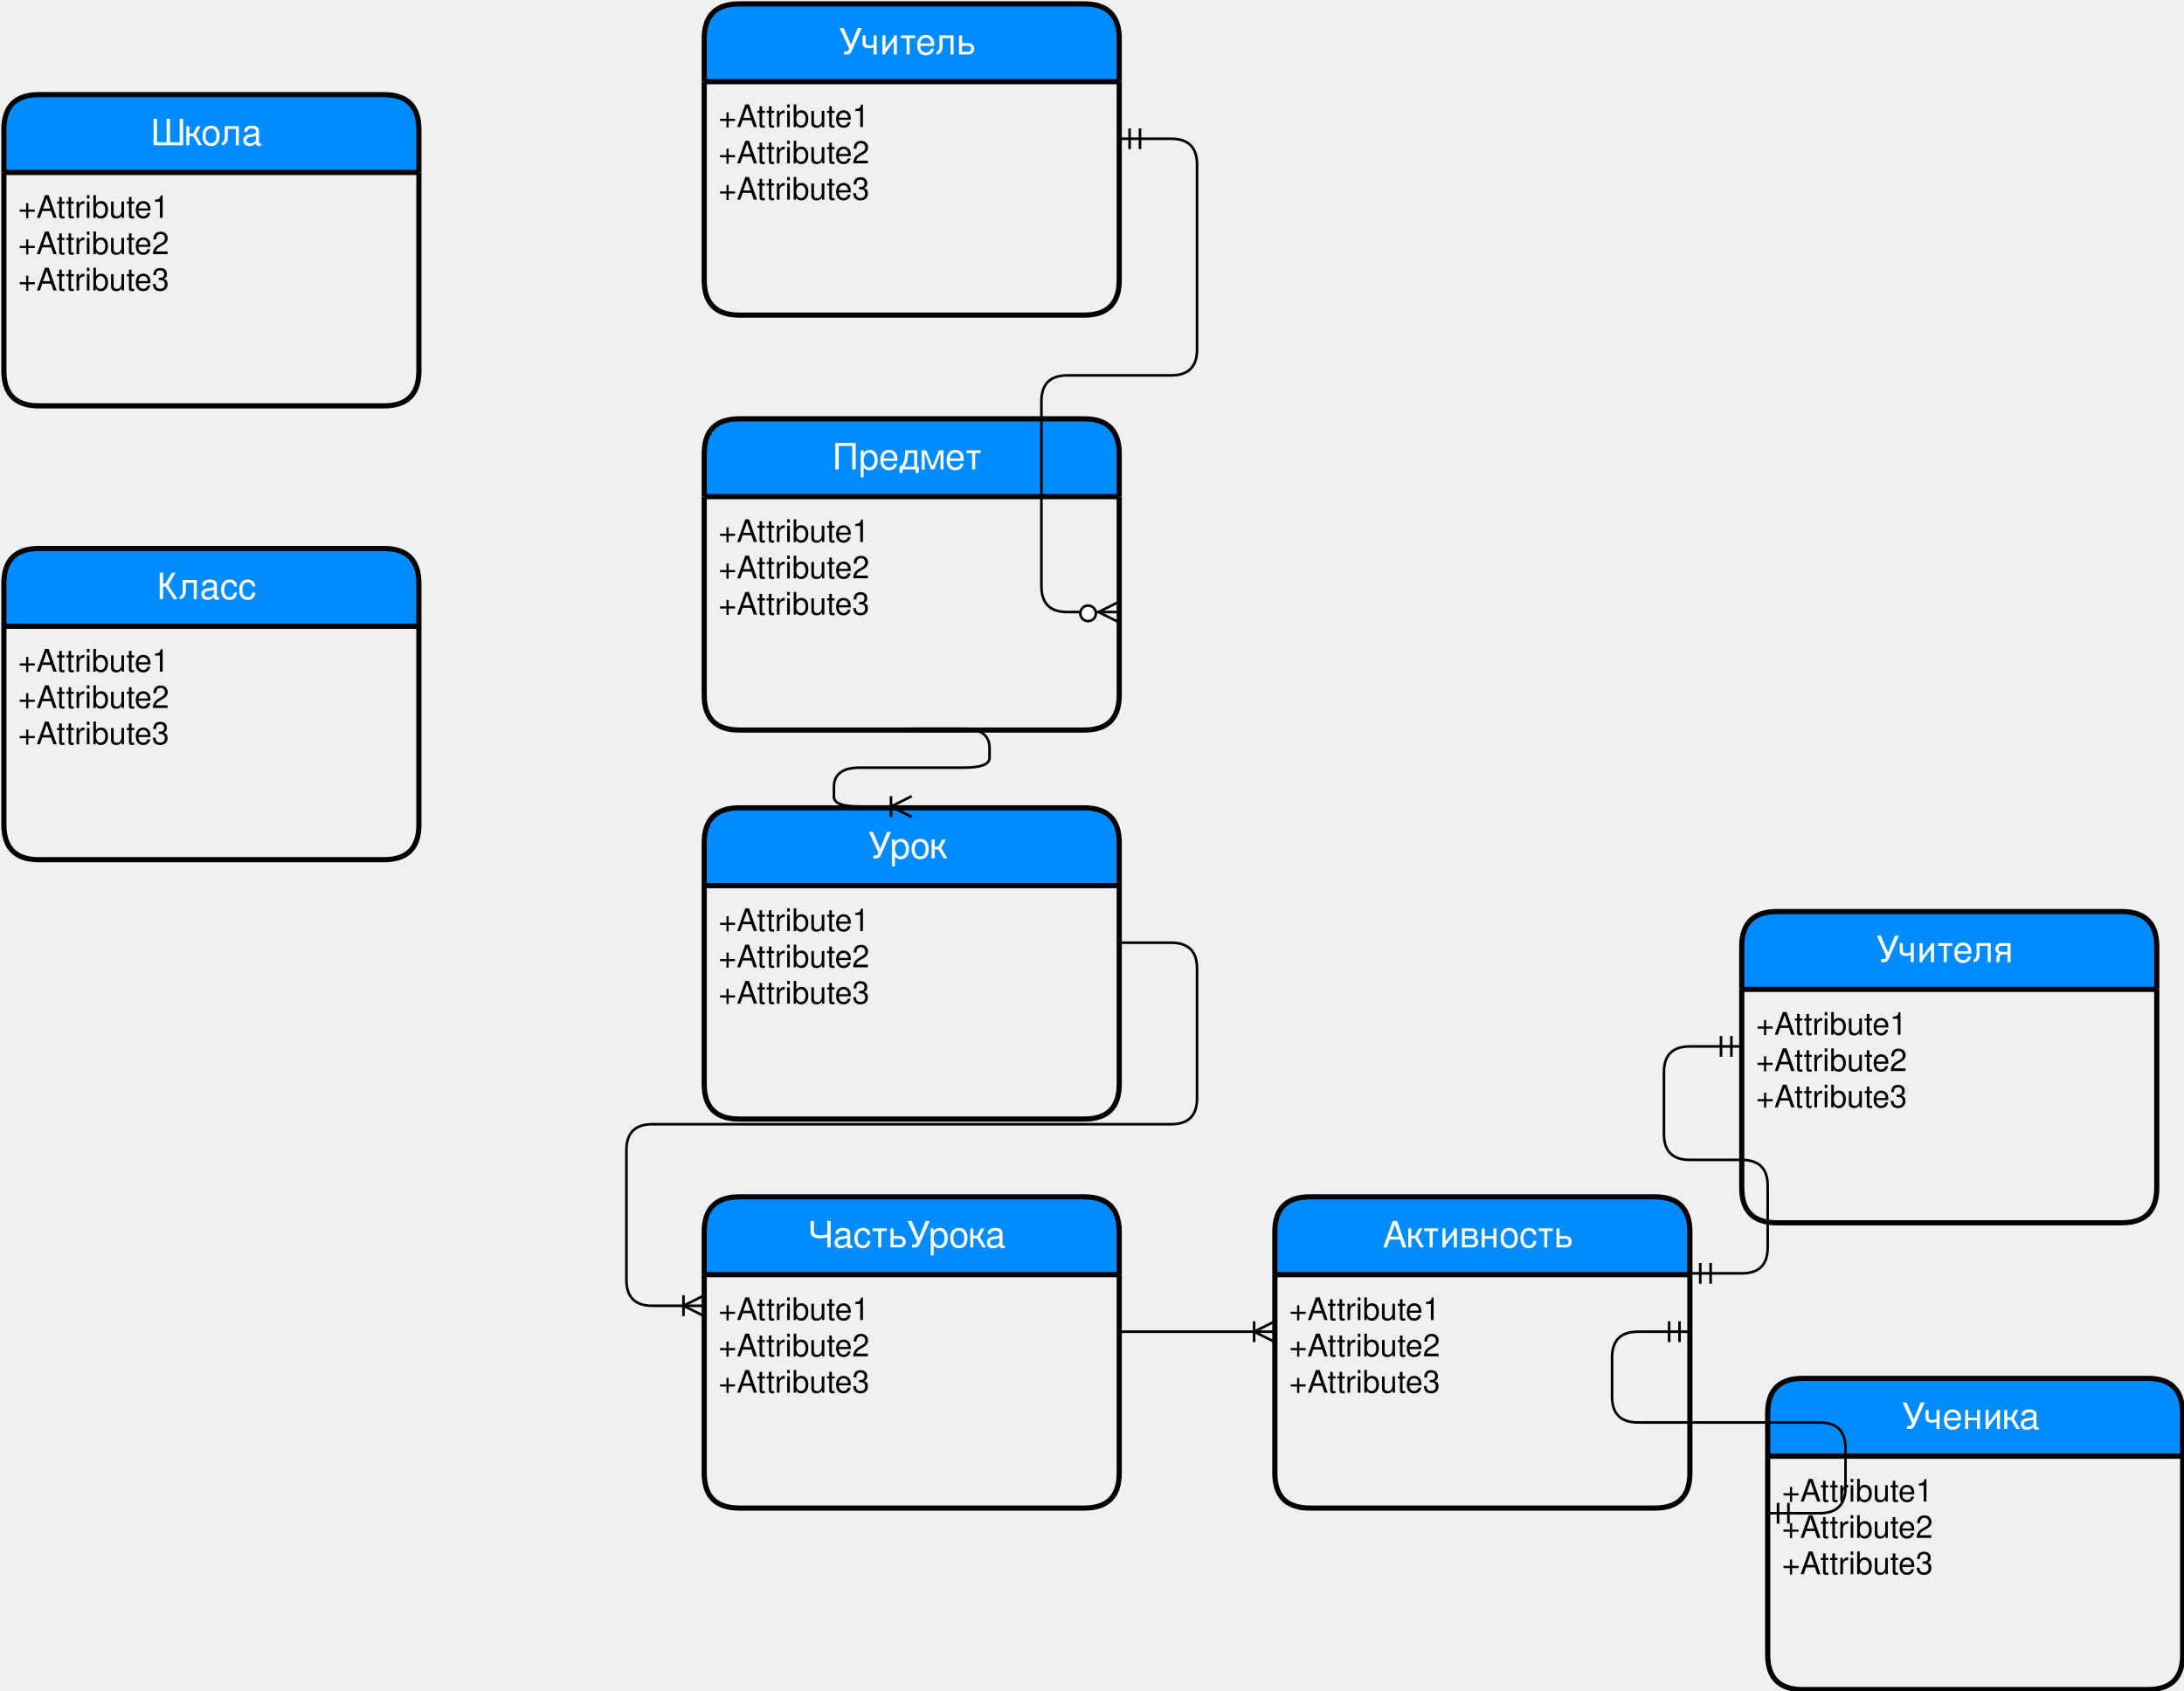
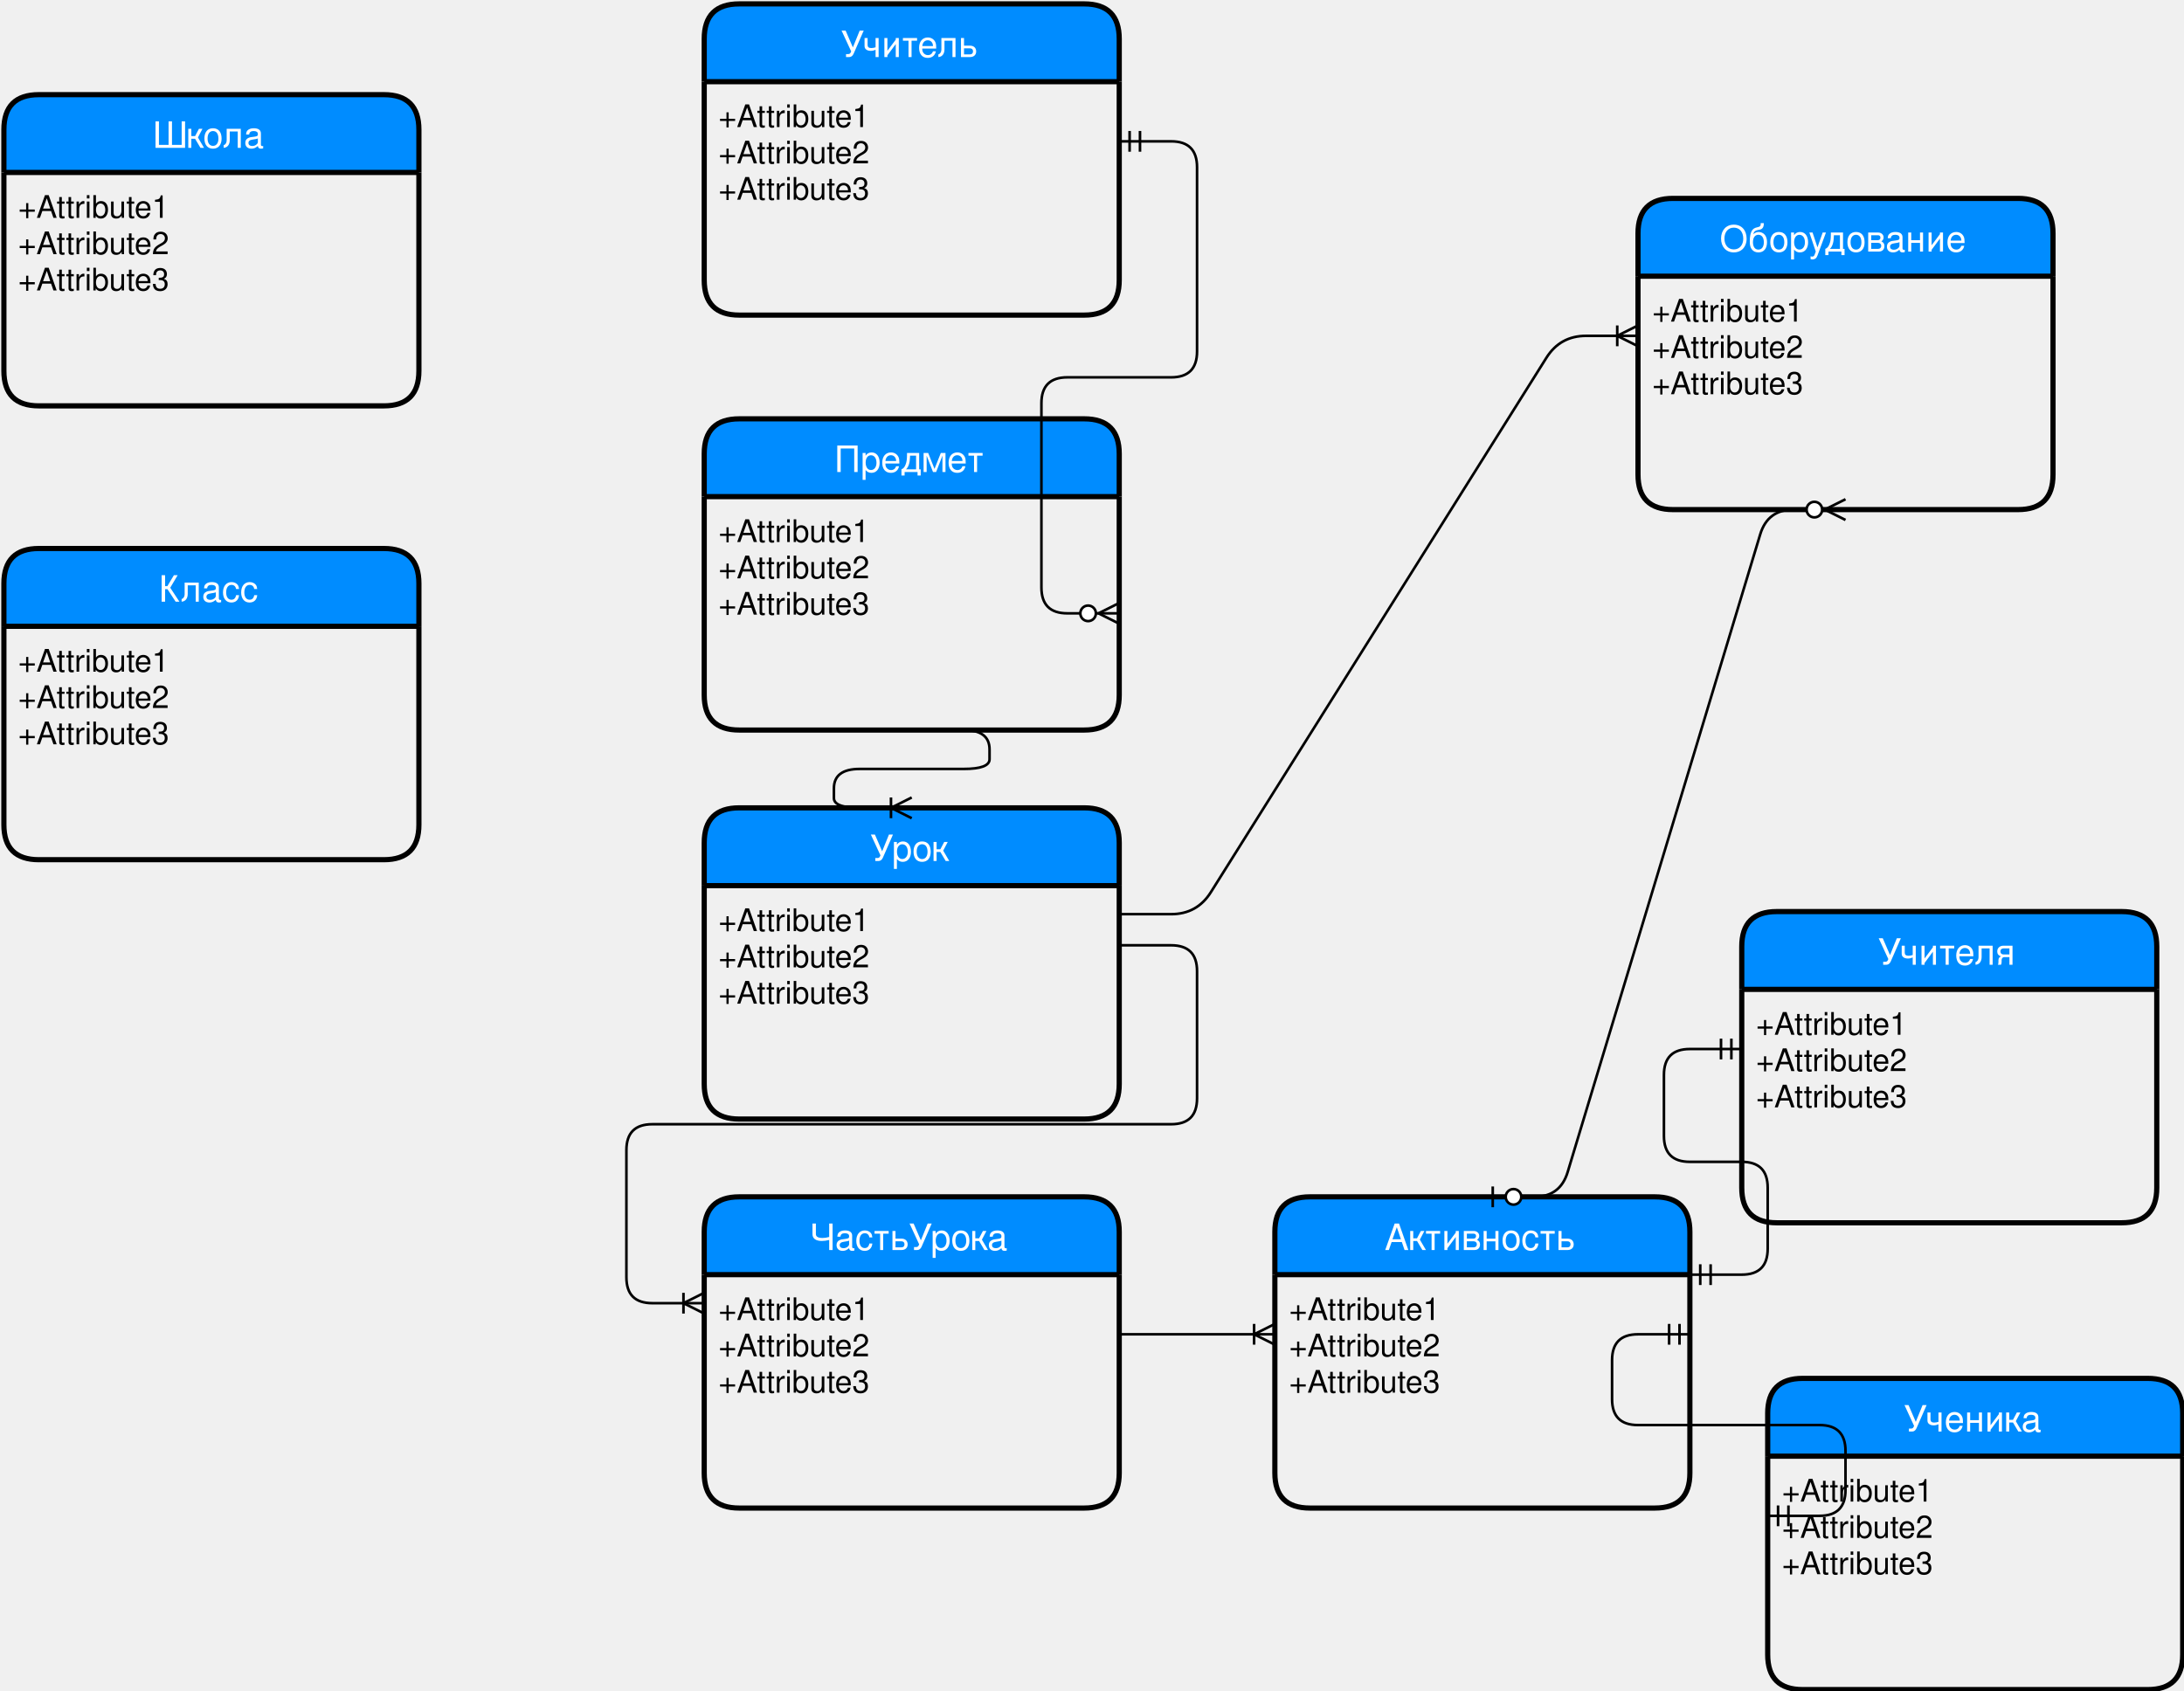
- <svg xmlns="http://www.w3.org/2000/svg" version="1.1" width="842px" height="652px" viewBox="-0.5 -0.5 842 652" content="&lt;mxfile modified=&quot;2019-06-29T06:54:08.738Z&quot; host=&quot;www.draw.io&quot; agent=&quot;Mozilla/5.0 (Windows NT 6.1; Win64; x64) AppleWebKit/537.36 (KHTML, like Gecko) draw.io/9.3.1 Chrome/66.0.336.181 Electron/3.0.6 Safari/537.36&quot; etag=&quot;AgSanBQbHTfnXgnURSq_&quot; version=&quot;10.8.3&quot; type=&quot;device&quot;&gt;&lt;diagram name=&quot;Page-1&quot; id=&quot;2ca16b54-16f6-2749-3443-fa8db7711227&quot;&gt;7VtZc6M4EP41PE4KEJcffWXmIbObnWzVHC9bCiigGoy8WJ7Y+fUrCYkbXxsbpoo8EHXrQt2fPrfasgbmq93HFK6jzyRAsWbqwU4DC800Tcey2T+u2UuNboJME6Y4yHRGoXjCb0gqdand4gBtKg0pITHF66rSJ0mCfFrRwTQlr9VmLySuzrqGIWoonnwYN7VfcUAjqTWcSVHxCeEwklN7pptVPEP/Z5iSbSLn00zwIv6y6hVUY8mFbiIYkNeSCiw1ME8JoVlptZujmBtXmS3rd99Rm793ihJ6Sgf4I/zqP/4D9398oH89/IiW/zqbD0C67xeMt9Ig2kLXpkBbGJqn8/JsKZ5TuQq6V5bbvOJVDBMmzfwIx8ED3JMtf5UNZaZR0iwiKX4jCYUxqzKYglWnVAIB6JUWT7wnU3PtC47jOYlJKmYDuu75zLZMz1qW9Pfij+mFK1AgJ+Gt5ByGpWT57rp4iZT8zD1u8v5ow9o/KnvqueoBbqh6deVDXhvATSTm4wKMcZiwss96I/ZqM2lXlFK06/SYkeOAbTBEVoime9ZEdrAtCR25t4Ar5dcSUB2pi0oYNRTmoNwcYT52ARBWkBg5By9OEy/mbEppip+3FLH1sAbA0IUBCr3ZoQcNUCk7xuiF5m5S7k6IQFsZGVK1WUMfJ+GD6LWwagDg7uWewGzbT+UElKyVh+FzDouUUEhLMnOW8v1JDj2wyZpuVm490auTqznVPUQCrtj+nigL/cwWz5nQzEda6JsWnP5ZwRtZ4XxWcIfNCpbZygqT+1JokDGBJZ5zpRE8MbJCz6yQx5390YIFRlo4mxaybTdgWrDagwVPnhKKE8NMPPWG10YquDIVmG6VCiZ270zQcswcmeAYE1gDZ4KWsyAPEKaV3c/DAUM+RybomQnM/jMIVsthc6SCY1TgDJsKbL09KHAbJGDKrEFXknEMGXohivrpwe7/9GAbI1GcTRS23u7mwRBFR1JBV9s/TzJm54msvFAU0aCRkShuTBSuMzyiGNMMFxDFwNMMdkea4ZTvJO5HWrg1LUxq8YNl9E8LY87hAloYeM7Bbs85VGjBLsUM3nis6JUW7Fq0MOmfFsb8wwW0MPT8Q9sX0DW/oCBEav+w1WK6/4JiSDFJlkVNw+gRXaldj5Jgyi+cMXH5ZQWT4M/McZwM2irQDtNvqi8rf+ceuTNtKS520kNC2CshYfb4VhbK3bhc9BOS6pitly/y8F5lNiHb1EeHrCmNxxYWooOw6LjYUsaB3ra7lTIVHvhVfeU2dMg5Hglmi+lMb3qgBrBsqbJXgbHGQKA2kFsfKDNFYyAB1nzh/wO/kyHiV0HROBOKCvj6OcB/T/y6p+IX9ItfT6/Bzr0Qv5PaQE59oCvjV5H97fDLPjT/Jp9hsv+tiVZdeB46UO1a1icH7rlAdWoDufWBrg3UtqTy7wlUgwWkR3iYS48oxcxqPKJ/b/iqy8DH4dtxSrgVfC3wTvC1Qc/wbUmf3x6++p1dArBxInrv7Ap+b8ey6hraUZh23dMew9lzYdqWkb8qTN9QSnKcXulEVguDbxgnqPvVRxFs9R3Q1j7ezUuJdlIbyHg3omVi8ZurrHnxyzaw/A8=&lt;/diagram&gt;&lt;diagram id=&quot;WRo2-4u4suhAX0-N2NMs&quot; name=&quot;Страница 2&quot;&gt;lZFdC4IwFIZ/zS4DdfThZZmVRBQYSJdjW24wPTIXWb8+xZmNbupqZw/v+XjPQTgqmq0mlTgA4woFHmsQXqMg8L3pon068ujJwgt7kGvJrGgEqXzyIdPSm2S8doQGQBlZuZBCWXJqHEa0hrsru4Jyu1Yk518gpUR900wyI6yLYD7yHZe5GDr7M+uvIIPYOqkFYXD/QDhGONIApo+KJuKqW96wlxhWybEK6+X5pC4JNfuMTid9sc0/KW8Lmpfm19JtMI7WfpwD4/gF&lt;/diagram&gt;&lt;/mxfile&gt;" style="background-color: rgb(255, 255, 255);">
+ <svg xmlns="http://www.w3.org/2000/svg" version="1.1" width="842px" height="652px" viewBox="-0.5 -0.5 842 652" content="&lt;mxfile modified=&quot;2019-06-29T06:57:41.470Z&quot; host=&quot;www.draw.io&quot; agent=&quot;Mozilla/5.0 (Windows NT 6.1; Win64; x64) AppleWebKit/537.36 (KHTML, like Gecko) draw.io/9.3.1 Chrome/66.0.336.181 Electron/3.0.6 Safari/537.36&quot; etag=&quot;_QZSqOkEQiir92409PQP&quot; version=&quot;10.8.3&quot; type=&quot;device&quot;&gt;&lt;diagram name=&quot;Page-1&quot; id=&quot;2ca16b54-16f6-2749-3443-fa8db7711227&quot;&gt;7VxZc6M4EP41fpyUQJyPvjLzkNnNTrZqjpctxShADUZeLE/s/PqVhIRBgK+NDVOFHwhqXaj70+fuRs4ITpfbjxlaRZ9JgJORCYLtCM5GpmkA22N/uGSXSzzg54IwiwPZaC94it+w6imlmzjA60pDSkhC41VVuCBpihe0IkNZRl6rzV5IUp11hUJcEzwtUFKXfo0DGkmp4fj7ik84DiM5tWe6ecUzWvwMM7JJ5XwjE76IT169RGosudB1hALyWhLB+QhOM0JofrfcTnHCdavUlve7b6ktnjvDKT2lA/oRfl08/oN2f3ygfz38iOb/OusP0M6H+YWSjVTIaAZGYziaGSMP8PvJXFzHchV0pzS3fo2XCUpZabKI4iR4QDuy4Y+ypkw1qjSJSBa/kZSihFUZTMCqMyqBAEGlxRPvycRc+hInyZQkJBOzQQC8BdMtk7OWJfm9+DC5MAUO5CS8lZzDsFRZPjsQD5GRn4XFTd4fr1n7R6VPUIge0JqqR1c25LUBWkdiPl5ASRym7H7BemP2aBOpV5xRvG21mFHggO0vTJaYZjvWRHawLQkdubWgK8uvJaA6UhaVMGoozCG5OcJi7D1A2I3EyDl4cep4MSdjSrP4eUMxWw9rAA0gFLCXmy1yWAOV0mOCX2hhJmXulAi0lZEhResVWsRp+CB6zSwNANy83BIx2/ZjOQElK2Vh9FzAIiMU0VKZGUvZ/iSDHthkdTMrs55oVf9qRnUPkYArtr8n7oV8YovrREimAy10TQtO96zgDaxwPiu4/WYFy2xkBf++5BrkTGCJ61RJBE8MrNAxKxR+Z3e0YMGBFs6mhXzb9ZgWrGZnwZNRwj5imIgrqFltoIIrU4HpVqnAtztngoYwc2CCY0xg9ZwJGmJB7iCMK7ufuwOGvA5M0DETmN1nEKyGYHOggmNU4PSbCmzQ7BS4NRIwZdagLck4uAydEIUePdjdRw+2MRDF2URhg2Yz94YoWpIKQG3/IsmYxxP5/UxRRI1GBqK4MVG4Tv+IYkgzXEAUPU8z2C1phlPeSdwPtHBrWvA1/8EyuqeFIedwAS30POdgN+ccKrRgl3wGbwgrOqUFW/MW/O5pYcg/XEALfc8/NL2A1uyCgxCr/cNWG9PdF5wgGpN0vq+pKT2iS7XrcRqM+YEzVpx/WaI0+DM3HCeDpgq8jek31Zfdf+cWuTNtWZxtpYVEYacKKdPHt3Kh3I2X9/1ESXXM18sXeXivMp2QTbbAh7QplccWFuKDsGg52FLGAWja3UqYCQv8qj5yEzrkHI8kZotpTW96UANYvlTZa4+x2kBQG8jVB8pVURtIgLVY+P/Ar99H/CooGmdCUQEfnAP898Sveyp+Ybf49YAGO/dC/PraQI4+0JXxq8j+dvhlX5p/k88o3f3WRKsOPPcdqLaW9SmAey5QHW0gVx/o2kBtSir/nkA1mEN6hId56RFnMdMa9+jfG77qMPBx+LZECbeCrwXfCb427Bi+Denz28MX3NklABsnovfOruD3diyrjqEdhWnbOe3BnT0Xpk0Z+avC9A1npMDplSIyzQ2+oZ+gzlcfRbDVtUOrfb2blxKtrw1k3Jpom18/+PkxBaP0PjI/3ABLB6HnpTeXoJaLtGs7YchCXjsLqUVHBuz8QKQzvJw4Pwvp9PzlhNP047iOgwuDa+zQtxsr6CFCH0Ljk2MLp2OnTc/hQB1el+Zwaji99lfezXPoh5y2vK7qtlXjDnAY1y1xh3E7CJ+cRu8awq5fRZ5lXwhhTxsI6gNdDGFW3P9SPm++/3cEcP4f&lt;/diagram&gt;&lt;diagram id=&quot;WRo2-4u4suhAX0-N2NMs&quot; name=&quot;Страница 2&quot;&gt;lZFdC4IwFIZ/zS4DdfThZZmVRBQYSJdjW24wPTIXWb8+xZmNbupqZw/v+XjPQTgqmq0mlTgA4woFHmsQXqMg8L3pon068ujJwgt7kGvJrGgEqXzyIdPSm2S8doQGQBlZuZBCWXJqHEa0hrsru4Jyu1Yk518gpUR900wyI6yLYD7yHZe5GDr7M+uvIIPYOqkFYXD/QDhGONIApo+KJuKqW96wlxhWybEK6+X5pC4JNfuMTid9sc0/KW8Lmpfm19JtMI7WfpwD4/gF&lt;/diagram&gt;&lt;/mxfile&gt;" style="background-color: rgb(255, 255, 255);">
  <defs />
  <g>
    <path d="M 431 341 L 431 324.5 Q 431 311 417.5 311 L 284.5 311 Q 271 311 271 324.5 L 271 341" fill="#008cff" stroke="#000000" stroke-width="2" stroke-miterlimit="10" pointer-events="none" />
    <path d="M 271 341 L 271 417.5 Q 271 431 284.5 431 L 417.5 431 Q 431 431 431 417.5 L 431 341" fill="none" stroke="#000000" stroke-width="2" stroke-miterlimit="10" pointer-events="none" />
    <path d="M 271 341 L 431 341" fill="none" stroke="#000000" stroke-width="2" stroke-miterlimit="10" pointer-events="none" />
    <g fill="#FFFFFF" font-family="'Helvetica'" text-anchor="middle" font-size="14px">
-       <text x="349.25" y="330.5">Урок</text>
+       <text x="350" y="331.5">Урок</text>
    </g>
    <g fill="#000000" font-family="'Helvetica'" font-size="12px">
      <text x="276.5" y="358.5">+Attribute1</text>
      <text x="276.5" y="372.5">+Attribute2</text>
      <text x="276.5" y="386.5">+Attribute3</text>
    </g>
    <path d="M 431 31 L 431 14.5 Q 431 1 417.5 1 L 284.5 1 Q 271 1 271 14.5 L 271 31" fill="#008cff" stroke="#000000" stroke-width="2" stroke-miterlimit="10" pointer-events="none" />
    <path d="M 271 31 L 271 107.5 Q 271 121 284.5 121 L 417.5 121 Q 431 121 431 107.5 L 431 31" fill="none" stroke="#000000" stroke-width="2" stroke-miterlimit="10" pointer-events="none" />
    <path d="M 271 31 L 431 31" fill="none" stroke="#000000" stroke-width="2" stroke-miterlimit="10" pointer-events="none" />
    <g fill="#FFFFFF" font-family="'Helvetica'" text-anchor="middle" font-size="14px">
-       <text x="349.25" y="20.5">Учитель</text>
+       <text x="350" y="21.5">Учитель</text>
    </g>
    <g fill="#000000" font-family="'Helvetica'" font-size="12px">
      <text x="276.5" y="48.5">+Attribute1</text>
      <text x="276.5" y="62.5">+Attribute2</text>
      <text x="276.5" y="76.5">+Attribute3</text>
    </g>
    <path d="M 431 191 L 431 174.5 Q 431 161 417.5 161 L 284.5 161 Q 271 161 271 174.5 L 271 191" fill="#008cff" stroke="#000000" stroke-width="2" stroke-miterlimit="10" pointer-events="none" />
    <path d="M 271 191 L 271 267.5 Q 271 281 284.5 281 L 417.5 281 Q 431 281 431 267.5 L 431 191" fill="none" stroke="#000000" stroke-width="2" stroke-miterlimit="10" pointer-events="none" />
    <path d="M 271 191 L 431 191" fill="none" stroke="#000000" stroke-width="2" stroke-miterlimit="10" pointer-events="none" />
    <g fill="#FFFFFF" font-family="'Helvetica'" text-anchor="middle" font-size="14px">
-       <text x="349.25" y="180.5">Предмет</text>
+       <text x="350" y="181.5">Предмет</text>
    </g>
    <g fill="#000000" font-family="'Helvetica'" font-size="12px">
      <text x="276.5" y="208.5">+Attribute1</text>
      <text x="276.5" y="222.5">+Attribute2</text>
      <text x="276.5" y="236.5">+Attribute3</text>
    </g>
    <path d="M 161 66 L 161 49.5 Q 161 36 147.5 36 L 14.5 36 Q 1 36 1 49.5 L 1 66" fill="#008cff" stroke="#000000" stroke-width="2" stroke-miterlimit="10" pointer-events="none" />
    <path d="M 1 66 L 1 142.5 Q 1 156 14.5 156 L 147.5 156 Q 161 156 161 142.5 L 161 66" fill="none" stroke="#000000" stroke-width="2" stroke-miterlimit="10" pointer-events="none" />
    <path d="M 1 66 L 161 66" fill="none" stroke="#000000" stroke-width="2" stroke-miterlimit="10" pointer-events="none" />
    <g fill="#FFFFFF" font-family="'Helvetica'" text-anchor="middle" font-size="14px">
-       <text x="79.25" y="55.5">Школа</text>
+       <text x="80" y="56.5">Школа</text>
    </g>
    <g fill="#000000" font-family="'Helvetica'" font-size="12px">
      <text x="6.5" y="83.5">+Attribute1</text>
      <text x="6.5" y="97.5">+Attribute2</text>
      <text x="6.5" y="111.5">+Attribute3</text>
    </g>
    <path d="M 161 241 L 161 224.5 Q 161 211 147.5 211 L 14.5 211 Q 1 211 1 224.5 L 1 241" fill="#008cff" stroke="#000000" stroke-width="2" stroke-miterlimit="10" pointer-events="none" />
    <path d="M 1 241 L 1 317.5 Q 1 331 14.5 331 L 147.5 331 Q 161 331 161 317.5 L 161 241" fill="none" stroke="#000000" stroke-width="2" stroke-miterlimit="10" pointer-events="none" />
    <path d="M 1 241 L 161 241" fill="none" stroke="#000000" stroke-width="2" stroke-miterlimit="10" pointer-events="none" />
    <g fill="#FFFFFF" font-family="'Helvetica'" text-anchor="middle" font-size="14px">
-       <text x="79.25" y="230.5">Класс</text>
+       <text x="80" y="231.5">Класс</text>
    </g>
    <g fill="#000000" font-family="'Helvetica'" font-size="12px">
      <text x="6.5" y="258.5">+Attribute1</text>
      <text x="6.5" y="272.5">+Attribute2</text>
      <text x="6.5" y="286.5">+Attribute3</text>
    </g>
    <path d="M 431 491 L 431 474.5 Q 431 461 417.5 461 L 284.5 461 Q 271 461 271 474.5 L 271 491" fill="#008cff" stroke="#000000" stroke-width="2" stroke-miterlimit="10" pointer-events="none" />
    <path d="M 271 491 L 271 567.5 Q 271 581 284.5 581 L 417.5 581 Q 431 581 431 567.5 L 431 491" fill="none" stroke="#000000" stroke-width="2" stroke-miterlimit="10" pointer-events="none" />
    <path d="M 271 491 L 431 491" fill="none" stroke="#000000" stroke-width="2" stroke-miterlimit="10" pointer-events="none" />
    <g fill="#FFFFFF" font-family="'Helvetica'" text-anchor="middle" font-size="14px">
-       <text x="349.25" y="480.5">ЧастьУрока</text>
+       <text x="350" y="481.5">ЧастьУрока</text>
    </g>
    <g fill="#000000" font-family="'Helvetica'" font-size="12px">
      <text x="276.5" y="508.5">+Attribute1</text>
      <text x="276.5" y="522.5">+Attribute2</text>
      <text x="276.5" y="536.5">+Attribute3</text>
    </g>
    <path d="M 651 491 L 651 474.5 Q 651 461 637.5 461 L 504.5 461 Q 491 461 491 474.5 L 491 491" fill="#008cff" stroke="#000000" stroke-width="2" stroke-miterlimit="10" pointer-events="none" />
    <path d="M 491 491 L 491 567.5 Q 491 581 504.5 581 L 637.5 581 Q 651 581 651 567.5 L 651 491" fill="none" stroke="#000000" stroke-width="2" stroke-miterlimit="10" pointer-events="none" />
    <path d="M 491 491 L 651 491" fill="none" stroke="#000000" stroke-width="2" stroke-miterlimit="10" pointer-events="none" />
    <g fill="#FFFFFF" font-family="'Helvetica'" text-anchor="middle" font-size="14px">
-       <text x="569.25" y="480.5">Активность</text>
+       <text x="570" y="481.5">Активность</text>
    </g>
    <g fill="#000000" font-family="'Helvetica'" font-size="12px">
      <text x="496.5" y="508.5">+Attribute1</text>
      <text x="496.5" y="522.5">+Attribute2</text>
      <text x="496.5" y="536.5">+Attribute3</text>
    </g>
    <path d="M 831 381 L 831 364.5 Q 831 351 817.5 351 L 684.5 351 Q 671 351 671 364.5 L 671 381" fill="#008cff" stroke="#000000" stroke-width="2" stroke-miterlimit="10" pointer-events="none" />
    <path d="M 671 381 L 671 457.5 Q 671 471 684.5 471 L 817.5 471 Q 831 471 831 457.5 L 831 381" fill="none" stroke="#000000" stroke-width="2" stroke-miterlimit="10" pointer-events="none" />
    <path d="M 671 381 L 831 381" fill="none" stroke="#000000" stroke-width="2" stroke-miterlimit="10" pointer-events="none" />
    <g fill="#FFFFFF" font-family="'Helvetica'" text-anchor="middle" font-size="14px">
-       <text x="749.25" y="370.5">Учителя</text>
+       <text x="750" y="371.5">Учителя</text>
    </g>
    <g fill="#000000" font-family="'Helvetica'" font-size="12px">
      <text x="676.5" y="398.5">+Attribute1</text>
      <text x="676.5" y="412.5">+Attribute2</text>
      <text x="676.5" y="426.5">+Attribute3</text>
    </g>
    <path d="M 841 561 L 841 544.5 Q 841 531 827.5 531 L 694.5 531 Q 681 531 681 544.5 L 681 561" fill="#008cff" stroke="#000000" stroke-width="2" stroke-miterlimit="10" pointer-events="none" />
    <path d="M 681 561 L 681 637.5 Q 681 651 694.5 651 L 827.5 651 Q 841 651 841 637.5 L 841 561" fill="none" stroke="#000000" stroke-width="2" stroke-miterlimit="10" pointer-events="none" />
    <path d="M 681 561 L 841 561" fill="none" stroke="#000000" stroke-width="2" stroke-miterlimit="10" pointer-events="none" />
    <g fill="#FFFFFF" font-family="'Helvetica'" text-anchor="middle" font-size="14px">
-       <text x="759.25" y="550.5">Ученика</text>
+       <text x="760" y="551.5">Ученика</text>
    </g>
    <g fill="#000000" font-family="'Helvetica'" font-size="12px">
      <text x="686.5" y="578.5">+Attribute1</text>
      <text x="686.5" y="592.5">+Attribute2</text>
      <text x="686.5" y="606.5">+Attribute3</text>
    </g>
-     <path d="M 651 490.5 L 671 490.5 Q 681 490.5 681 480.5 L 681 456.75 Q 681 446.75 671 446.75 L 651 446.75 Q 641 446.75 641 436.75 L 641 413 Q 641 403 651 403 L 671 403" fill="none" stroke="#000000" stroke-miterlimit="10" pointer-events="none" />
-     <path d="M 655 486.5 L 655 494.5 M 659 486.5 L 659 494.5" fill="none" stroke="#000000" stroke-miterlimit="10" pointer-events="none" />
-     <path d="M 667 407 L 667 399 M 663 407 L 663 399" fill="none" stroke="#000000" stroke-miterlimit="10" pointer-events="none" />
-     <path d="M 681 583 L 701 583 Q 711 583 711 573 L 711 558 Q 711 548 701 548 L 631 548 Q 621 548 621 538 L 621 523 Q 621 513 631 513 L 651 513" fill="none" stroke="#000000" stroke-miterlimit="10" pointer-events="none" />
-     <path d="M 685 579 L 685 587 M 689 579 L 689 587" fill="none" stroke="#000000" stroke-miterlimit="10" pointer-events="none" />
-     <path d="M 647 517 L 647 509 M 643 517 L 643 509" fill="none" stroke="#000000" stroke-miterlimit="10" pointer-events="none" />
-     <path d="M 431 513 L 451 513 Q 461 513 471 513 L 491 513" fill="none" stroke="#000000" stroke-miterlimit="10" pointer-events="none" />
-     <path d="M 483 517 L 483 509 M 491 509 L 483 513 L 491 517" fill="none" stroke="#000000" stroke-miterlimit="10" pointer-events="none" />
-     <path d="M 431 363 L 451 363 Q 461 363 461 373 L 461 423 Q 461 433 451 433 L 251 433 Q 241 433 241 443 L 241 493 Q 241 503 251 503 L 271 503" fill="none" stroke="#000000" stroke-miterlimit="10" pointer-events="none" />
-     <path d="M 263 507 L 263 499 M 271 499 L 263 503 L 271 507" fill="none" stroke="#000000" stroke-miterlimit="10" pointer-events="none" />
-     <path d="M 351 280.5 L 371 280.5 Q 381 280.5 381 288 L 381 291.75 Q 381 295.5 371 295.5 L 331 295.5 Q 321 295.5 321 303 L 321 306.75 Q 321 310.5 331 310.5 L 351 310.5" fill="none" stroke="#000000" stroke-miterlimit="10" pointer-events="none" />
-     <path d="M 343 314.5 L 343 306.5 M 351 306.5 L 343 310.5 L 351 314.5" fill="none" stroke="#000000" stroke-miterlimit="10" pointer-events="none" />
-     <path d="M 431 53 L 451 53 Q 461 53 461 63 L 461 134.25 Q 461 144.25 451 144.25 L 411 144.25 Q 401 144.25 401 154.25 L 401 225.5 Q 401 235.5 411 235.5 L 431 235.5" fill="none" stroke="#000000" stroke-miterlimit="10" pointer-events="none" />
-     <path d="M 435 49 L 435 57 M 439 49 L 439 57" fill="none" stroke="#000000" stroke-miterlimit="10" pointer-events="none" />
+     <path d="M 651 491 L 671 491 Q 681 491 681 481 L 681 457.5 Q 681 447.5 671 447.5 L 651 447.5 Q 641 447.5 641 437.5 L 641 414 Q 641 404 651 404 L 671 404" fill="none" stroke="#000000" stroke-miterlimit="10" pointer-events="none" />
+     <path d="M 655 487 L 655 495 M 659 487 L 659 495" fill="none" stroke="#000000" stroke-miterlimit="10" pointer-events="none" />
+     <path d="M 667 408 L 667 400 M 663 408 L 663 400" fill="none" stroke="#000000" stroke-miterlimit="10" pointer-events="none" />
+     <path d="M 681 584 L 701 584 Q 711 584 711 574 L 711 559 Q 711 549 701 549 L 631 549 Q 621 549 621 539 L 621 524 Q 621 514 631 514 L 651 514" fill="none" stroke="#000000" stroke-miterlimit="10" pointer-events="none" />
+     <path d="M 685 580 L 685 588 M 689 580 L 689 588" fill="none" stroke="#000000" stroke-miterlimit="10" pointer-events="none" />
+     <path d="M 647 518 L 647 510 M 643 518 L 643 510" fill="none" stroke="#000000" stroke-miterlimit="10" pointer-events="none" />
+     <path d="M 431 514 L 451 514 Q 461 514 471 514 L 491 514" fill="none" stroke="#000000" stroke-miterlimit="10" pointer-events="none" />
+     <path d="M 483 518 L 483 510 M 491 510 L 483 514 L 491 518" fill="none" stroke="#000000" stroke-miterlimit="10" pointer-events="none" />
+     <path d="M 431 364 L 451 364 Q 461 364 461 374 L 461 423 Q 461 433 451 433 L 251 433 Q 241 433 241 443 L 241 492 Q 241 502 251 502 L 271 502" fill="none" stroke="#000000" stroke-miterlimit="10" pointer-events="none" />
+     <path d="M 263 506 L 263 498 M 271 498 L 263 502 L 271 506" fill="none" stroke="#000000" stroke-miterlimit="10" pointer-events="none" />
+     <path d="M 351 281 L 371 281 Q 381 281 381 288.5 L 381 292.25 Q 381 296 371 296 L 331 296 Q 321 296 321 303.5 L 321 307.25 Q 321 311 331 311 L 351 311" fill="none" stroke="#000000" stroke-miterlimit="10" pointer-events="none" />
+     <path d="M 343 315 L 343 307 M 351 307 L 343 311 L 351 315" fill="none" stroke="#000000" stroke-miterlimit="10" pointer-events="none" />
+     <path d="M 431 54 L 451 54 Q 461 54 461 64 L 461 135 Q 461 145 451 145 L 411 145 Q 401 145 401 155 L 401 226 Q 401 236 411 236 L 431 236" fill="none" stroke="#000000" stroke-miterlimit="10" pointer-events="none" />
+     <path d="M 435 50 L 435 58 M 439 50 L 439 58" fill="none" stroke="#000000" stroke-miterlimit="10" pointer-events="none" />
    <ellipse cx="419" cy="236" rx="3" ry="3" fill="#ffffff" stroke="#000000" pointer-events="none" />
-     <path d="M 431 231.5 L 423 235.5 L 431 239.5" fill="none" stroke="#000000" stroke-miterlimit="10" pointer-events="none" />
+     <path d="M 431 232 L 423 236 L 431 240" fill="none" stroke="#000000" stroke-miterlimit="10" pointer-events="none" />
+     <path d="M 791 106 L 791 89.5 Q 791 76 777.5 76 L 644.5 76 Q 631 76 631 89.5 L 631 106" fill="#008cff" stroke="#000000" stroke-width="2" stroke-miterlimit="10" pointer-events="none" />
+     <path d="M 631 106 L 631 182.5 Q 631 196 644.5 196 L 777.5 196 Q 791 196 791 182.5 L 791 106" fill="none" stroke="#000000" stroke-width="2" stroke-miterlimit="10" pointer-events="none" />
+     <path d="M 631 106 L 791 106" fill="none" stroke="#000000" stroke-width="2" stroke-miterlimit="10" pointer-events="none" />
+     <g fill="#FFFFFF" font-family="'Helvetica'" text-anchor="middle" font-size="14px">
+       <text x="710" y="96.5">Оборудование</text>
+     </g>
+     <g fill="#000000" font-family="'Helvetica'" font-size="12px">
+       <text x="636.5" y="123.5">+Attribute1</text>
+       <text x="636.5" y="137.5">+Attribute2</text>
+       <text x="636.5" y="151.5">+Attribute3</text>
+     </g>
+     <path d="M 431 352 L 451 352 Q 461 352 466.32 343.53 L 595.68 137.47 Q 601 129 611 129 L 631 129" fill="none" stroke="#000000" stroke-miterlimit="10" pointer-events="none" />
+     <path d="M 623 133 L 623 125 M 631 125 L 623 129 L 631 133" fill="none" stroke="#000000" stroke-miterlimit="10" pointer-events="none" />
+     <path d="M 571 461 L 591 461 Q 601 461 603.89 451.43 L 678.11 205.57 Q 681 196 691 196 L 711 196" fill="none" stroke="#000000" stroke-miterlimit="10" pointer-events="none" />
+     <ellipse cx="583" cy="461" rx="3" ry="3" fill="#ffffff" stroke="#000000" pointer-events="none" />
+     <path d="M 575 457 L 575 465" fill="none" stroke="#000000" stroke-miterlimit="10" pointer-events="none" />
+     <ellipse cx="699" cy="196" rx="3" ry="3" fill="#ffffff" stroke="#000000" pointer-events="none" />
+     <path d="M 711 192 L 703 196 L 711 200" fill="none" stroke="#000000" stroke-miterlimit="10" pointer-events="none" />
  </g>
</svg>
